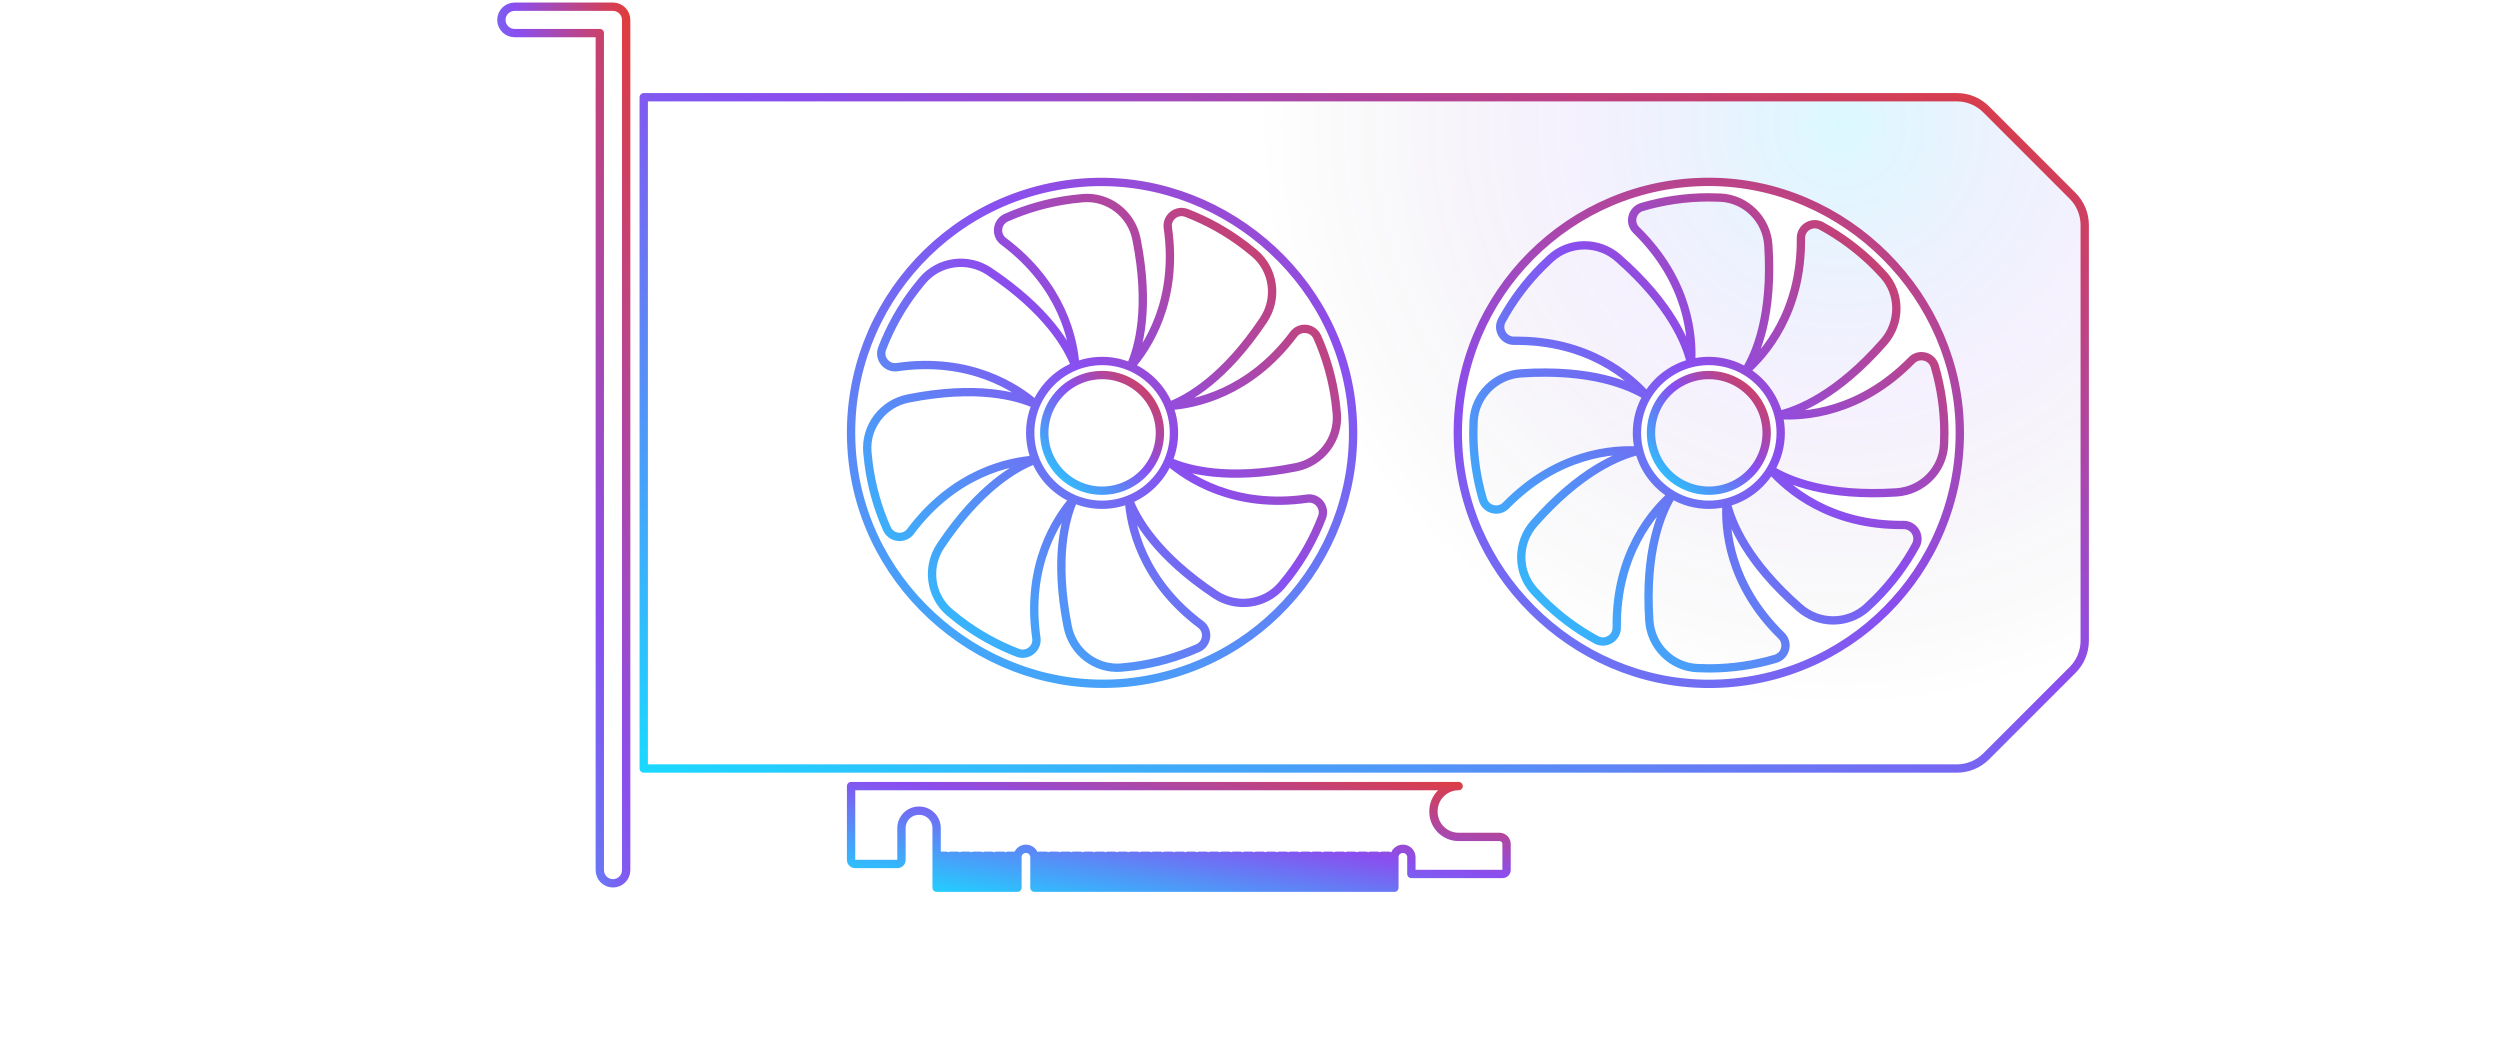
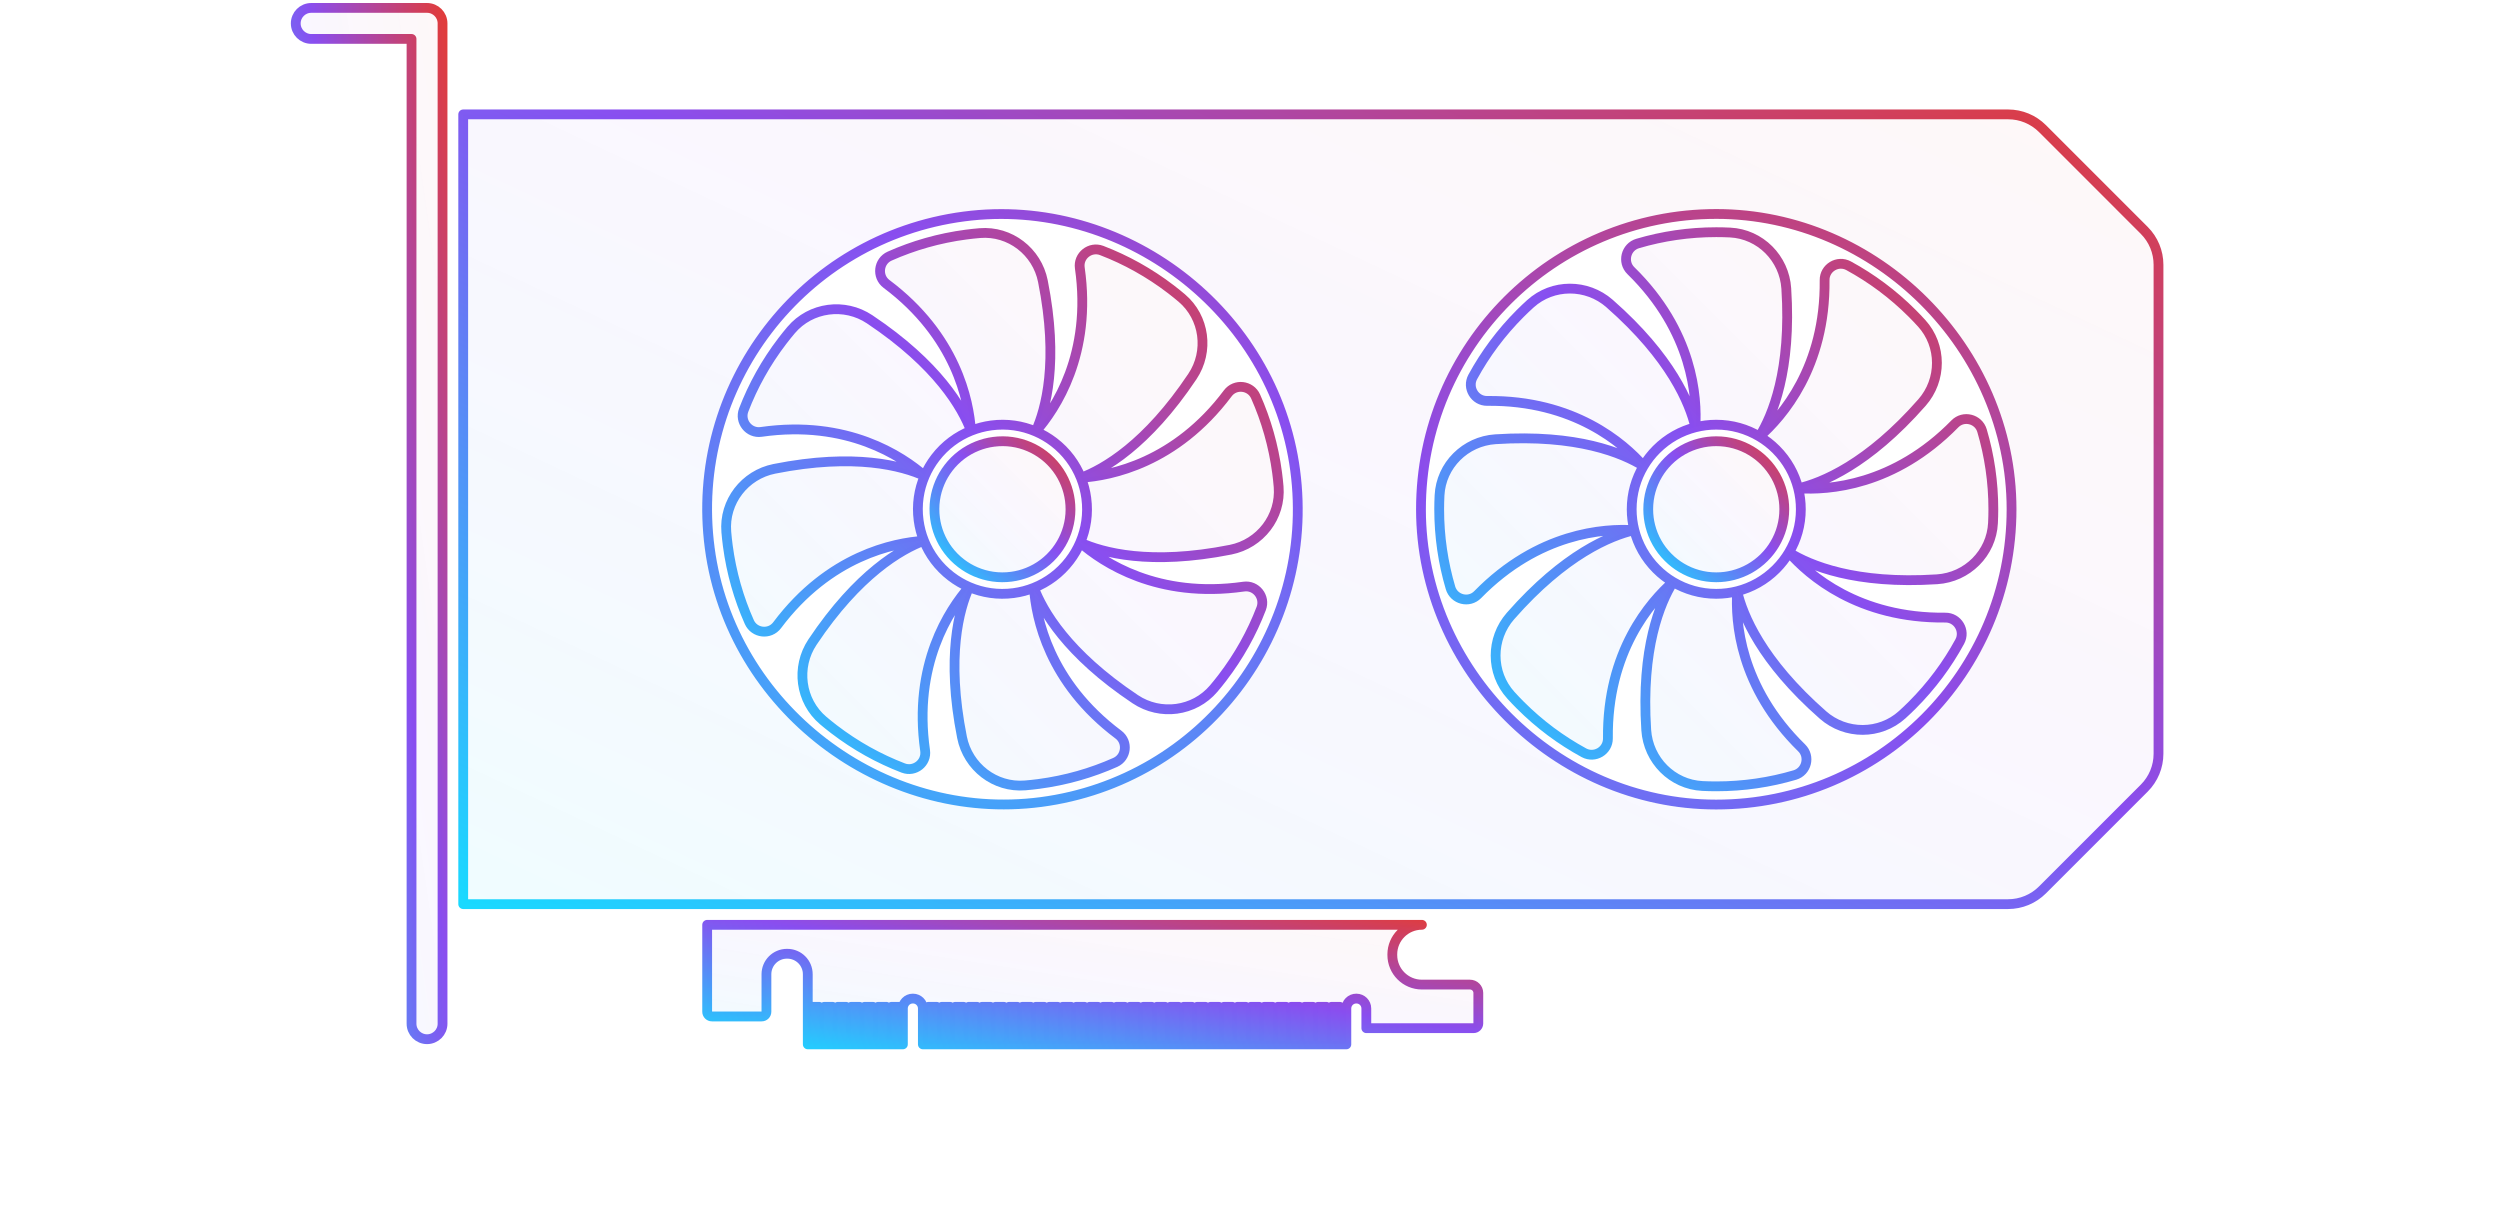
- <svg xmlns="http://www.w3.org/2000/svg" viewBox="50 340 1200 500" xml:space="preserve" id="svg2" version="1.1">
+ <svg xmlns="http://www.w3.org/2000/svg" viewBox="170 340 1020 500" xml:space="preserve" id="svg2" version="1.1">
  <defs id="defs6">
    <linearGradient id="provinceFill" x1="0%" y1="0%" x2="100%" y2="100%">
      <stop offset="0%" stop-color="#00d4ff" stop-opacity="1" />
      <stop offset="55%" stop-color="#7c3aed" stop-opacity="1" />
      <stop offset="100%" stop-color="#dc2626" stop-opacity="1" />
    </linearGradient>
-     <radialGradient id="cornerFill" cx="7000" cy="7000" r="3000" gradientUnits="userSpaceOnUse">
-       <stop offset="0%" stop-color="#00d4ff" stop-opacity="0.14" />
-       <stop offset="35%" stop-color="#7c3aed" stop-opacity="0.07" />
-       <stop offset="70%" stop-color="transparent" stop-opacity="0" />
-     </radialGradient>
+     <linearGradient id="cornerFill" x1="0%" y1="0%" x2="100%" y2="100%">
+       <stop offset="0%" stop-color="#00d4ff" stop-opacity="0.06" />
+       <stop offset="55%" stop-color="#7c3aed" stop-opacity="0.04" />
+       <stop offset="100%" stop-color="#dc2626" stop-opacity="0.03" />
+     </linearGradient>
    <linearGradient id="arcHighlight" x1="0%" y1="0%" x2="100%" y2="0%">
      <stop offset="0%" stop-color="#00d4ff" />
      <stop offset="100%" stop-color="#7c3aed" />
    </linearGradient>
  </defs>
  <g transform="matrix(1.333333,0,0,-1.333333,0,1333.333)" id="g10">
    <g transform="scale(0.1)" id="g12">
      <path id="path44" style="fill:url(#cornerFill);stroke:url(#provinceFill);stroke-width:30;stroke-opacity:0.9;stroke-linejoin:round;stroke-linecap:round" d="m 5374.78,4265.8 h -25.3 v 103.33 h 25.3 z m -41.12,0 h -25.3 v 103.33 h 25.3 z m -41.12,0 h -25.3 v 103.33 h 25.3 z m -41.12,0 h -25.3 v 103.33 h 25.3 z m -41.12,0 h -25.31 v 103.33 h 25.31 z m -41.12,0 h -25.31 v 103.33 h 25.31 z m -41.12,0 h -25.31 v 103.33 h 25.31 z m -41.12,0 h -25.31 v 103.33 h 25.31 z m -41.12,0 h -25.31 v 103.33 h 25.31 z m -41.13,0 h -25.3 v 103.33 h 25.3 z m -41.12,0 h -25.3 v 103.33 h 25.3 z m -41.12,0 h -25.3 v 103.33 h 25.3 z m -41.12,0 h -25.3 v 103.33 h 25.3 z m -41.12,0 h -25.3 v 103.33 h 25.3 z m -41.12,0 h -25.31 v 103.33 h 25.31 z m -41.12,0 h -25.31 v 103.33 h 25.31 z m -41.12,0 h -25.31 v 103.33 h 25.31 z m -41.12,0 h -25.31 v 103.33 h 25.31 z m -41.12,0 h -25.31 v 103.33 h 25.31 z m -41.12,0 h -25.31 v 103.33 h 25.31 z m -41.13,0 h -25.3 v 103.33 h 25.3 z m -41.12,0 h -25.3 v 103.33 h 25.3 z m -41.12,0 h -25.3 v 103.33 h 25.3 z m -41.12,0 h -25.3 v 103.33 h 25.3 z m -41.12,0 h -25.31 v 103.33 h 25.31 z m -41.12,0 h -25.31 v 103.33 h 25.31 z m -41.12,0 h -25.31 v 103.33 h 25.31 z m -41.12,0 h -25.31 v 103.33 h 25.31 z m -41.12,0 h -25.31 v 103.33 h 25.31 z m -41.12,0 h -25.31 v 103.33 h 25.31 z m -41.13,0 h -25.3 v 103.33 h 25.3 z m -112.81,0 h -25.31 v 103.33 h 25.31 z m -41.13,0 h -25.3 v 103.33 h 25.3 z m -41.12,0 h -25.3 v 103.33 h 25.3 z m -41.12,0 h -25.3 v 103.33 h 25.3 z m -41.12,0 h -25.3 v 103.33 h 25.3 z m -41.12,0 h -25.3 v 103.33 h 25.3 z m -41.12,0 h -25.31 v 103.33 h 25.31 z m 1991.47,171.34 h -147.06 c -50.01,0 -90.55,40.54 -90.55,90.56 v 1.82 c 0,50.02 40.54,90.56 90.55,90.56 H 3438.93 v -265.97 c 0,-8.01 6.5,-14.5 14.5,-14.5 h 152.36 c 8.01,0 14.5,6.49 14.5,14.5 v 114.77 c 0,34.59 28.04,62.63 62.63,62.63 h 1.26 c 34.59,0 62.63,-28.04 62.63,-62.63 v -203.08 -11.59 h 9.49 25.31 15.82 25.3 15.82 25.3 15.82 25.3 15.82 25.3 15.82 25.3 15.82 25.31 9.48 v 11.59 40.07 58.21 c 0,16.72 13.56,30.27 30.28,30.27 h 0.61 c 16.72,0 30.27,-13.55 30.27,-30.27 v -44.5 -53.78 -11.59 h 16.87 25.3 15.82 25.31 15.81 25.31 15.81 25.31 15.81 25.31 15.81 25.31 15.81 25.31 15.82 25.3 15.82 25.3 15.82 25.3 15.82 25.3 15.82 25.31 15.81 25.31 15.81 25.31 15.81 25.31 15.81 25.31 15.81 25.31 15.82 25.3 15.82 25.3 15.82 25.3 15.82 25.3 15.82 25.3 15.82 25.31 15.81 25.31 15.81 25.31 15.81 25.31 15.81 25.31 15.82 25.3 15.82 25.3 15.82 25.3 15.82 25.3 20.04 v 11.59 98.28 c 0,16.72 13.55,30.27 30.27,30.27 h 0.61 c 16.72,0 30.27,-13.55 30.27,-30.27 v -60.32 h 328.18 c 8,0 14.5,6.49 14.5,14.5 v 93.31 c 0,14.12 -11.45,25.57 -25.57,25.57" />
      <path id="path46" style="fill:url(#cornerFill);stroke:url(#provinceFill);stroke-width:30;stroke-opacity:0.9;stroke-linejoin:round;stroke-linecap:round" d="m 2581.72,7425.79 h -354.27 c -26.21,0 -47.45,-21.24 -47.45,-47.44 0,-26.21 21.24,-47.45 47.45,-47.45 h 306.82 V 4317.47 c 0,-26.21 21.25,-47.45 47.45,-47.45 26.2,0 47.45,21.24 47.45,47.45 v 3060.88 c 0,26.2 -21.25,47.44 -47.45,47.44" />
      <path id="path48" style="fill:url(#cornerFill);stroke:url(#provinceFill);stroke-width:30;stroke-opacity:0.9;stroke-linejoin:round;stroke-linecap:round" d="m 6728.52,5943.03 c -8.89,35.12 -27.09,68.37 -54.57,95.84 -12.55,12.55 -26.28,23.14 -40.84,31.78 v 0 c -31.12,18.55 -67.5,29.19 -106.36,29.19 -17.75,0 -34.95,-2.22 -51.35,-6.41 v 0 c -35.12,-8.9 -68.37,-27.1 -95.85,-54.58 -12.55,-12.54 -23.14,-26.27 -31.78,-40.83 l 0.01,-0.01 c -18.55,-31.12 -29.19,-67.5 -29.19,-106.36 0,-17.74 2.22,-34.94 6.41,-51.35 v 0 c 8.89,-35.12 27.09,-68.37 54.57,-95.85 12.55,-12.54 26.28,-23.13 40.84,-31.77 v 0 c 31.12,-18.55 67.5,-29.19 106.36,-29.19 17.75,0 34.95,2.22 51.35,6.41 v 0 c 35.12,8.9 68.37,27.1 95.85,54.57 12.55,12.55 23.14,26.28 31.78,40.84 v 0.01 c 18.54,31.12 29.18,67.5 29.18,106.36 0,17.74 -2.22,34.94 -6.4,51.35 h -0.01" />
      <path id="path50" style="fill:url(#cornerFill);stroke:url(#provinceFill);stroke-width:30;stroke-opacity:0.9;stroke-linejoin:round;stroke-linecap:round" d="m 4580.45,5789.81 0.01,-0.01 c -8.28,-19.35 -19.09,-38 -32.5,-55.51 -29.38,-38.35 -67.39,-66.2 -109.22,-82.89 v -0.01 c -19.53,-7.83 -40.37,-13.37 -62.23,-16.27 -47.89,-6.34 -94.46,0.84 -135.84,18.62 l -0.01,-0.01 c -19.35,8.28 -38,19.09 -55.51,32.5 -38.35,29.39 -66.2,67.39 -82.89,109.22 v 0 c -7.84,19.53 -13.38,40.37 -16.28,62.23 -6.34,47.9 0.84,94.46 18.62,135.84 l -0.01,0.01 c 8.28,19.35 19.09,38 32.51,55.51 29.38,38.35 67.38,66.2 109.21,82.89 v 0 c 19.54,7.84 40.37,13.38 62.24,16.28 47.89,6.34 94.45,-0.84 135.83,-18.62 l 0.01,0.01 c 19.35,-8.28 38,-19.09 55.51,-32.5 38.35,-29.39 66.2,-67.39 82.89,-109.22 v 0 c 7.84,-19.53 13.38,-40.37 16.28,-62.24 6.34,-47.89 -0.84,-94.45 -18.62,-135.83 z m 460.01,-21.88 c 90.67,18.04 154.71,100.8 147.1,192.92 -1.16,14 -2.66,28.03 -4.53,42.1 -10.96,82.83 -33.54,161.23 -65.87,233.86 -15.35,34.45 -62.5,39.86 -85.11,9.67 -159.6,-213.08 -357.83,-252.29 -448.75,-258.4 69.28,26.17 200.76,100.64 340.53,310.05 51.22,76.72 37.68,180.35 -32.7,239.99 -10.71,9.07 -21.7,17.93 -32.97,26.57 -66.32,50.81 -137.72,90.28 -211.94,118.77 -35.21,13.52 -72.38,-16 -67.02,-53.33 37.81,-263.53 -74.63,-431.42 -134.59,-500.04 30.45,67.45 70.73,212.92 21.65,459.52 -18.04,90.66 -100.8,154.7 -192.92,147.09 -13.99,-1.16 -28.03,-2.67 -42.1,-4.53 -82.83,-10.96 -161.23,-33.54 -233.86,-65.88 -34.45,-15.34 -39.86,-62.49 -9.67,-85.1 213.08,-159.6 252.29,-357.83 258.4,-448.75 -26.17,69.28 -100.64,200.75 -310.04,340.53 -76.72,51.21 -180.36,37.68 -240,-32.7 -9.07,-10.71 -17.93,-21.7 -26.57,-32.97 -50.81,-66.32 -90.28,-137.72 -118.77,-211.94 -13.52,-35.21 16,-72.38 53.33,-67.03 263.53,37.82 431.42,-74.62 500.04,-134.58 -67.45,30.45 -212.92,70.73 -459.51,21.65 -90.67,-18.04 -154.71,-100.8 -147.1,-192.92 1.16,-14 2.67,-28.03 4.53,-42.1 10.96,-82.83 33.54,-161.23 65.88,-233.86 15.34,-34.45 62.49,-39.86 85.1,-9.67 159.6,213.08 357.83,252.28 448.75,258.4 -69.28,-26.17 -200.75,-100.64 -340.53,-310.05 -51.22,-76.72 -37.68,-180.35 32.7,-239.99 10.71,-9.07 21.7,-17.93 32.97,-26.57 66.32,-50.81 137.73,-90.29 211.94,-118.77 35.21,-13.52 72.38,16 67.02,53.33 -37.81,263.53 74.63,431.42 134.6,500.04 -30.46,-67.45 -70.74,-212.92 -21.66,-459.51 18.04,-90.67 100.8,-154.71 192.93,-147.1 13.99,1.16 28.02,2.67 42.09,4.53 82.83,10.96 161.23,33.54 233.86,65.87 34.45,15.35 39.86,62.5 9.67,85.11 -213.08,159.6 -252.28,357.83 -258.4,448.75 26.17,-69.28 100.64,-200.75 310.04,-340.53 76.73,-51.21 180.36,-37.68 240,32.7 9.07,10.71 17.93,21.7 26.57,32.97 50.81,66.32 90.29,137.72 118.77,211.94 13.52,35.21 -16,72.38 -53.33,67.02 -263.53,-37.81 -431.42,74.63 -500.04,134.59 67.45,-30.45 212.92,-70.73 459.51,-21.65" />
      <path id="path52" style="fill:url(#cornerFill);stroke:url(#provinceFill);stroke-width:30;stroke-opacity:0.9;stroke-linejoin:round;stroke-linecap:round" d="m 4535.81,5969.06 h -0.01 c -13.42,33.65 -35.83,64.22 -66.68,87.86 -14.08,10.79 -29.09,19.49 -44.65,26.14 h -0.01 c -33.28,14.3 -70.74,20.08 -109.27,14.97 -17.59,-2.32 -34.35,-6.78 -50.06,-13.08 v -0.01 c -33.65,-13.42 -64.22,-35.83 -87.86,-66.68 -10.79,-14.08 -19.49,-29.09 -26.14,-44.65 v -0.01 c -14.3,-33.28 -20.07,-70.75 -14.97,-109.27 2.32,-17.59 6.78,-34.35 13.09,-50.06 v 0 c 13.43,-33.65 35.83,-64.22 66.68,-87.86 14.08,-10.79 29.09,-19.49 44.66,-26.14 v 0 c 33.28,-14.3 70.75,-20.08 109.27,-14.98 17.59,2.33 34.35,6.79 50.06,13.09 v 0.01 c 33.65,13.42 64.22,35.83 87.86,66.68 10.79,14.08 19.49,29.09 26.14,44.65 v 0.01 c 14.3,33.28 20.08,70.74 14.98,109.27 -2.33,17.59 -6.79,34.35 -13.09,50.06" />
      <path id="path54" style="fill:url(#cornerFill);stroke:url(#provinceFill);stroke-width:30;stroke-opacity:0.9;stroke-linejoin:round;stroke-linecap:round" d="m 6785.54,5891.68 c 0,-48.31 -13.22,-93.53 -36.28,-132.22 h 0.01 c -10.75,-18.1 -23.91,-35.17 -39.51,-50.77 -34.16,-34.16 -75.49,-56.78 -119.15,-67.84 v 0 c -20.39,-5.21 -41.77,-7.97 -63.83,-7.97 -48.31,0 -93.53,13.23 -132.22,36.29 l -0.01,-0.01 c -18.1,10.74 -35.17,23.91 -50.76,39.51 -34.16,34.15 -56.79,75.49 -67.84,119.15 l -0.01,-0.01 c -5.2,20.4 -7.96,41.78 -7.96,63.84 0,48.31 13.22,93.53 36.28,132.22 v 0 c 10.74,18.1 23.9,35.17 39.5,50.77 34.16,34.16 75.49,56.78 119.15,67.84 v 0 c 20.4,5.21 41.78,7.97 63.83,7.97 48.31,0 93.54,-13.23 132.22,-36.29 l 0.01,0.01 c 18.1,-10.74 35.17,-23.91 50.77,-39.51 34.16,-34.16 56.78,-75.49 67.83,-119.15 l 0.01,0.01 c 5.2,-20.4 7.96,-41.78 7.96,-63.84 z m 370.84,326.64 c 60.85,69.34 61.02,173.85 -0.92,242.21 -9.43,10.4 -19.16,20.62 -29.2,30.66 -59.07,59.08 -124.68,107.59 -194.52,145.57 -33.13,18.02 -73.85,-6.37 -73.44,-44.08 2.9,-266.21 -130.6,-417.89 -199.05,-478.05 39.04,62.87 98.06,201.8 81.78,452.7 -5.99,92.25 -79.63,166.59 -171.96,171.14 -14.02,0.69 -28.13,1.04 -42.33,1.04 -83.54,0 -164.23,-12.09 -240.47,-34.62 -36.17,-10.69 -47.73,-56.72 -20.77,-83.1 190.3,-186.19 203.15,-387.84 197.28,-478.78 -16.85,72.11 -73.42,212.22 -262.67,378.27 -69.34,60.84 -173.85,61.03 -242.21,-0.92 -10.4,-9.42 -20.63,-19.16 -30.67,-29.19 -59.07,-59.08 -107.58,-124.69 -145.56,-194.52 -18.02,-33.14 6.36,-73.86 44.08,-73.45 266.21,2.91 417.89,-130.6 478.04,-199.05 -62.87,39.05 -201.79,98.07 -452.69,81.78 -92.25,-5.99 -166.6,-79.62 -171.14,-171.95 -0.69,-14.03 -1.04,-28.14 -1.04,-42.33 0,-83.55 12.09,-164.24 34.62,-240.48 10.68,-36.17 56.72,-47.72 83.1,-20.76 186.18,190.29 387.84,203.14 478.77,197.28 -72.11,-16.86 -212.22,-73.43 -378.27,-262.68 -60.84,-69.34 -61.02,-173.85 0.92,-242.21 9.43,-10.4 19.16,-20.63 29.2,-30.66 59.07,-59.08 124.68,-107.59 194.52,-145.57 33.13,-18.02 73.85,6.37 73.44,44.08 -2.9,266.21 130.6,417.89 199.05,478.05 -39.04,-62.87 -98.06,-201.8 -81.77,-452.7 5.98,-92.25 79.62,-166.59 171.95,-171.14 14.02,-0.69 28.13,-1.04 42.33,-1.04 83.54,0 164.24,12.09 240.47,34.62 36.18,10.68 47.73,56.72 20.77,83.1 -190.3,186.19 -203.15,387.84 -197.28,478.78 16.86,-72.12 73.43,-212.23 262.67,-378.27 69.34,-60.85 173.85,-61.03 242.21,0.92 10.41,9.42 20.63,19.15 30.67,29.19 59.07,59.08 107.58,124.68 145.56,194.52 18.02,33.13 -6.36,73.86 -44.08,73.45 -266.21,-2.91 -417.89,130.6 -478.04,199.04 62.87,-39.04 201.79,-98.06 452.69,-81.77 92.25,5.99 166.6,79.62 171.14,171.95 0.69,14.02 1.04,28.14 1.04,42.33 0,83.55 -12.09,164.24 -34.61,240.48 -10.69,36.17 -56.73,47.72 -83.1,20.76 -186.19,-190.29 -387.85,-203.14 -478.78,-197.28 72.11,16.86 212.22,73.43 378.27,262.68" />
      <path id="path56" style="fill:url(#cornerFill);stroke:url(#provinceFill);stroke-width:30;stroke-opacity:0.9;stroke-linejoin:round;stroke-linecap:round" d="m 6526.11,4988.07 c -491.19,0.35 -902.59,411.76 -902.94,902.94 -0.35,499.56 404.69,904.6 904.24,904.25 491.19,-0.35 902.59,-411.76 902.94,-902.94 0.36,-499.56 -404.68,-904.6 -904.24,-904.25 z m -2065.64,7.73 c -486.99,-64.12 -948.83,289.74 -1013.63,776.63 -65.92,495.19 282.46,949.88 777.74,1015.1 486.99,64.12 948.83,-289.74 1013.64,-776.63 65.91,-495.19 -282.47,-949.88 -777.75,-1015.1 z m 3375.99,1749.17 -311.48,311.48 c -27.88,27.88 -65.68,43.54 -105.11,43.54 H 2692.43 V 4683.34 h 4727.44 c 39.43,0 77.23,15.66 105.11,43.54 l 311.48,311.48 c 27.88,27.88 43.54,65.68 43.54,105.11 v 1496.39 c 0,39.42 -15.66,77.23 -43.54,105.11" />
    </g>
  </g>
</svg>
